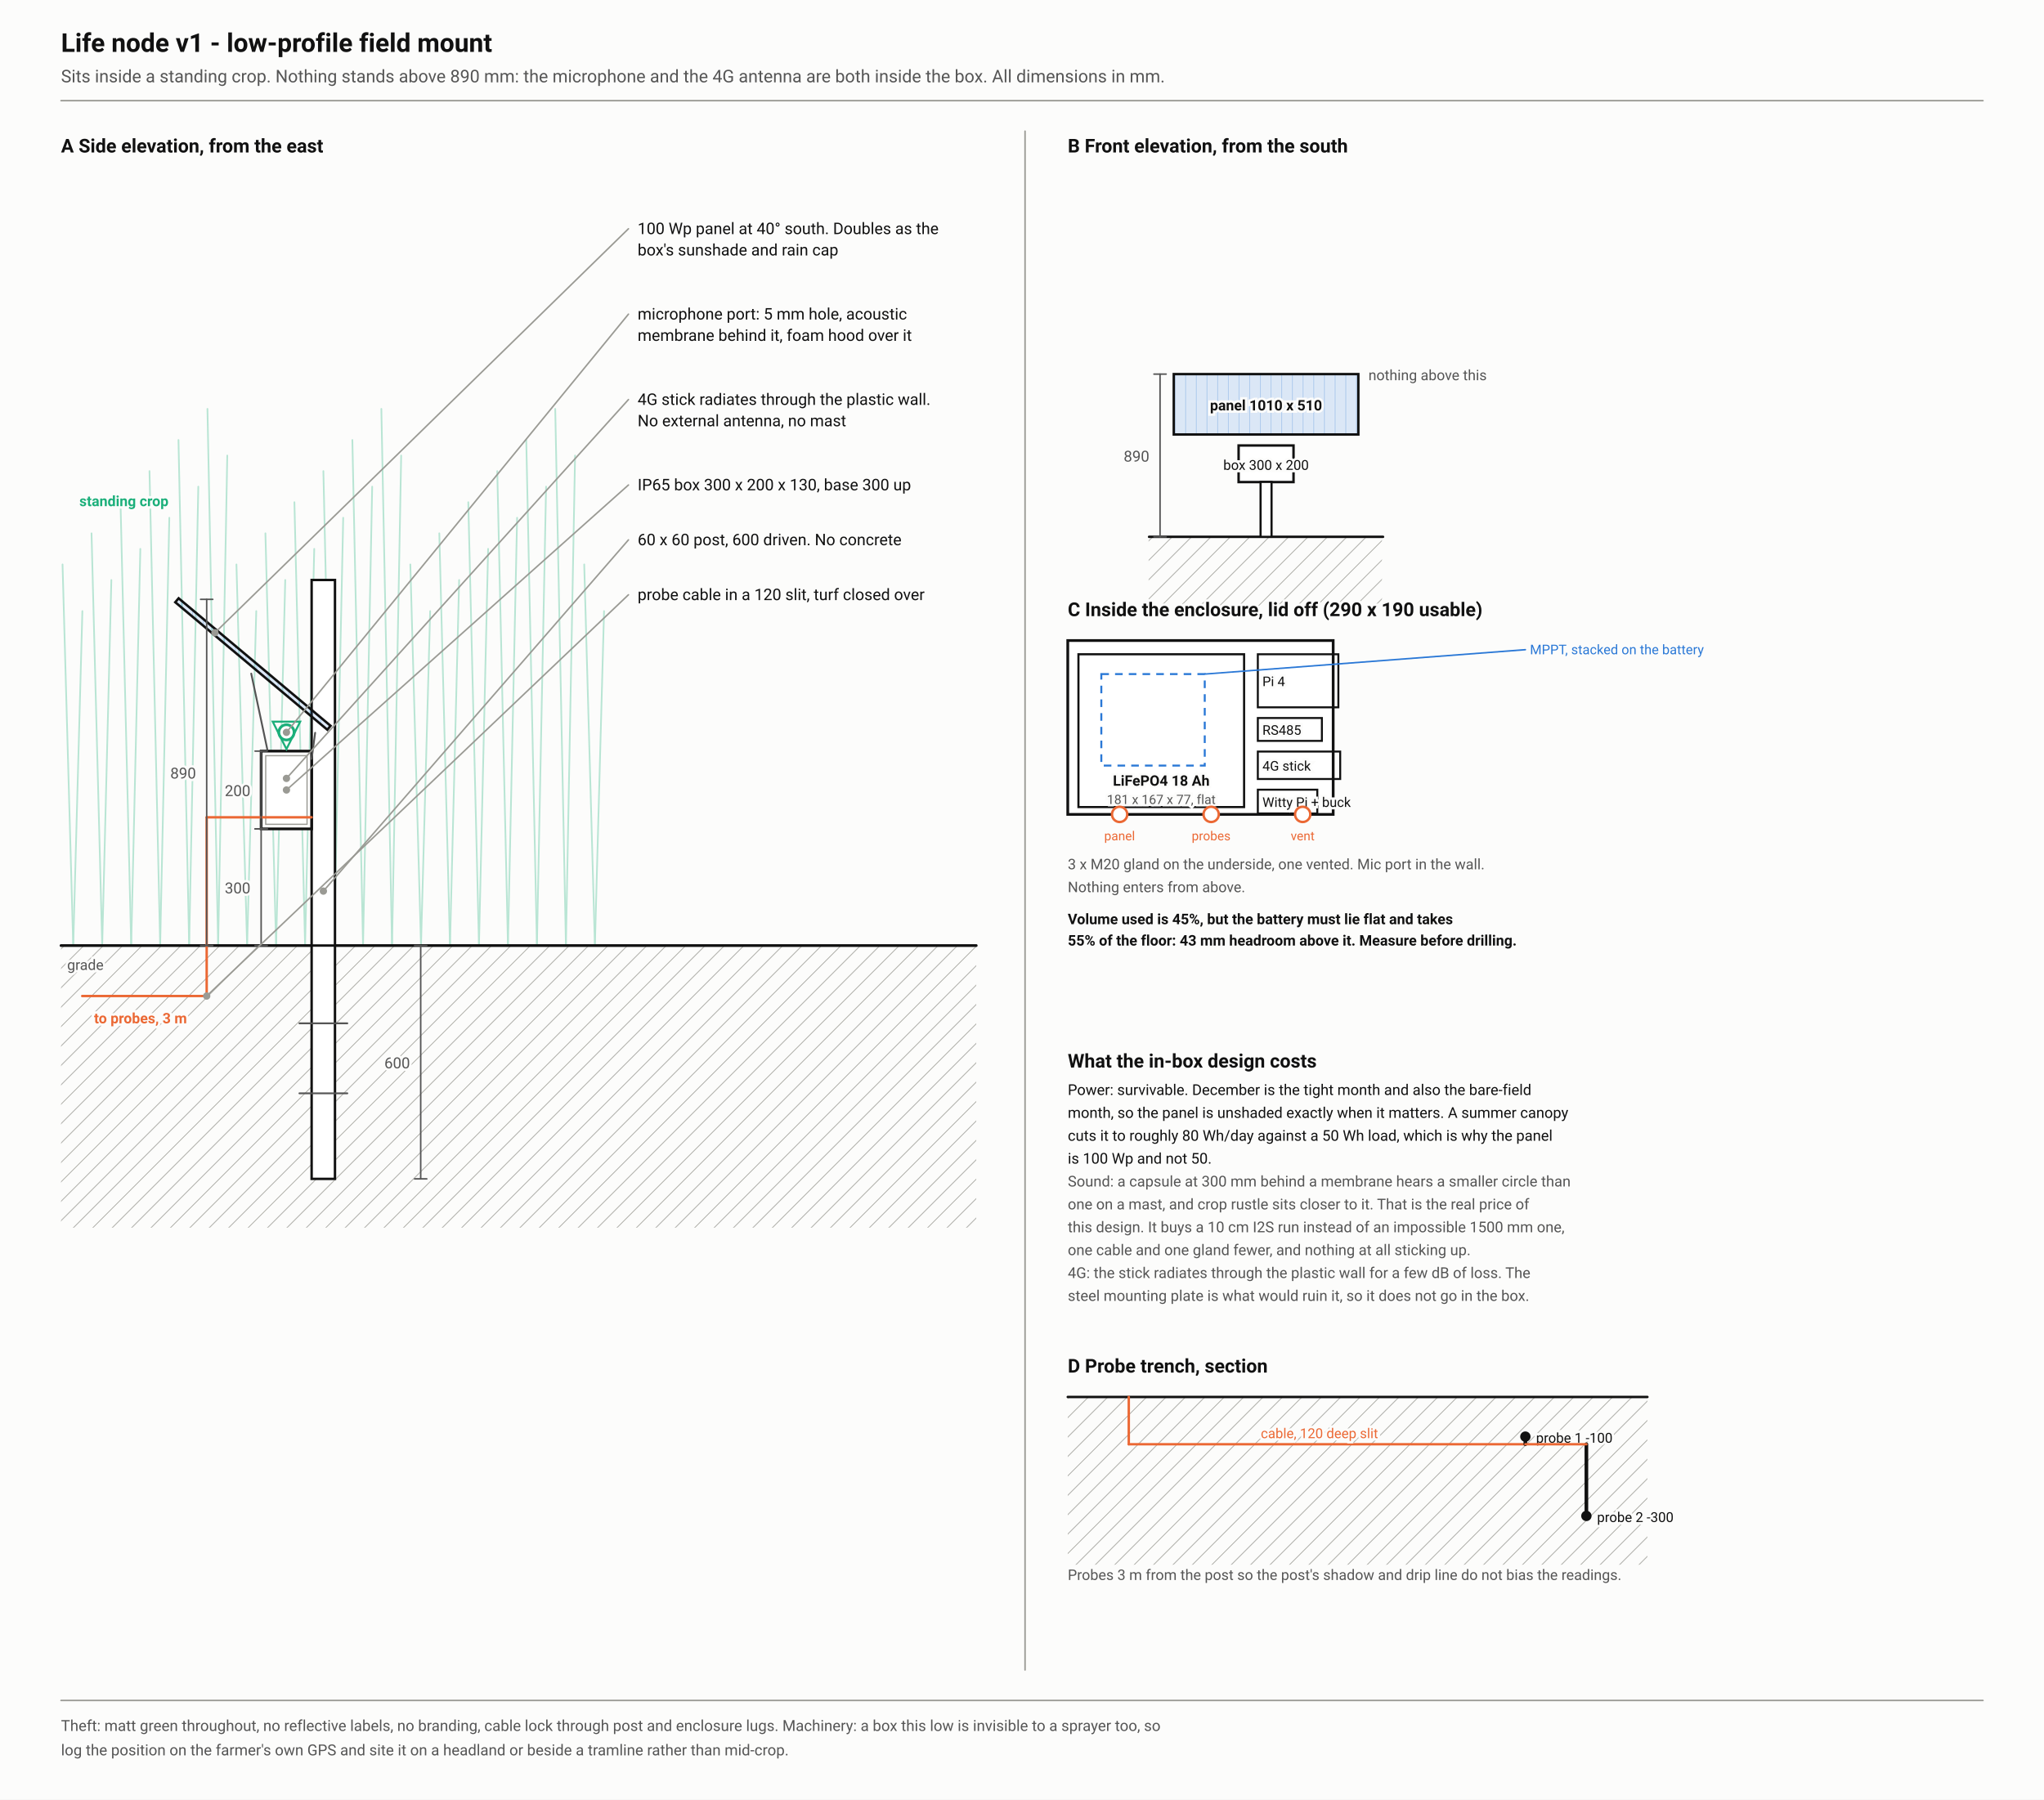
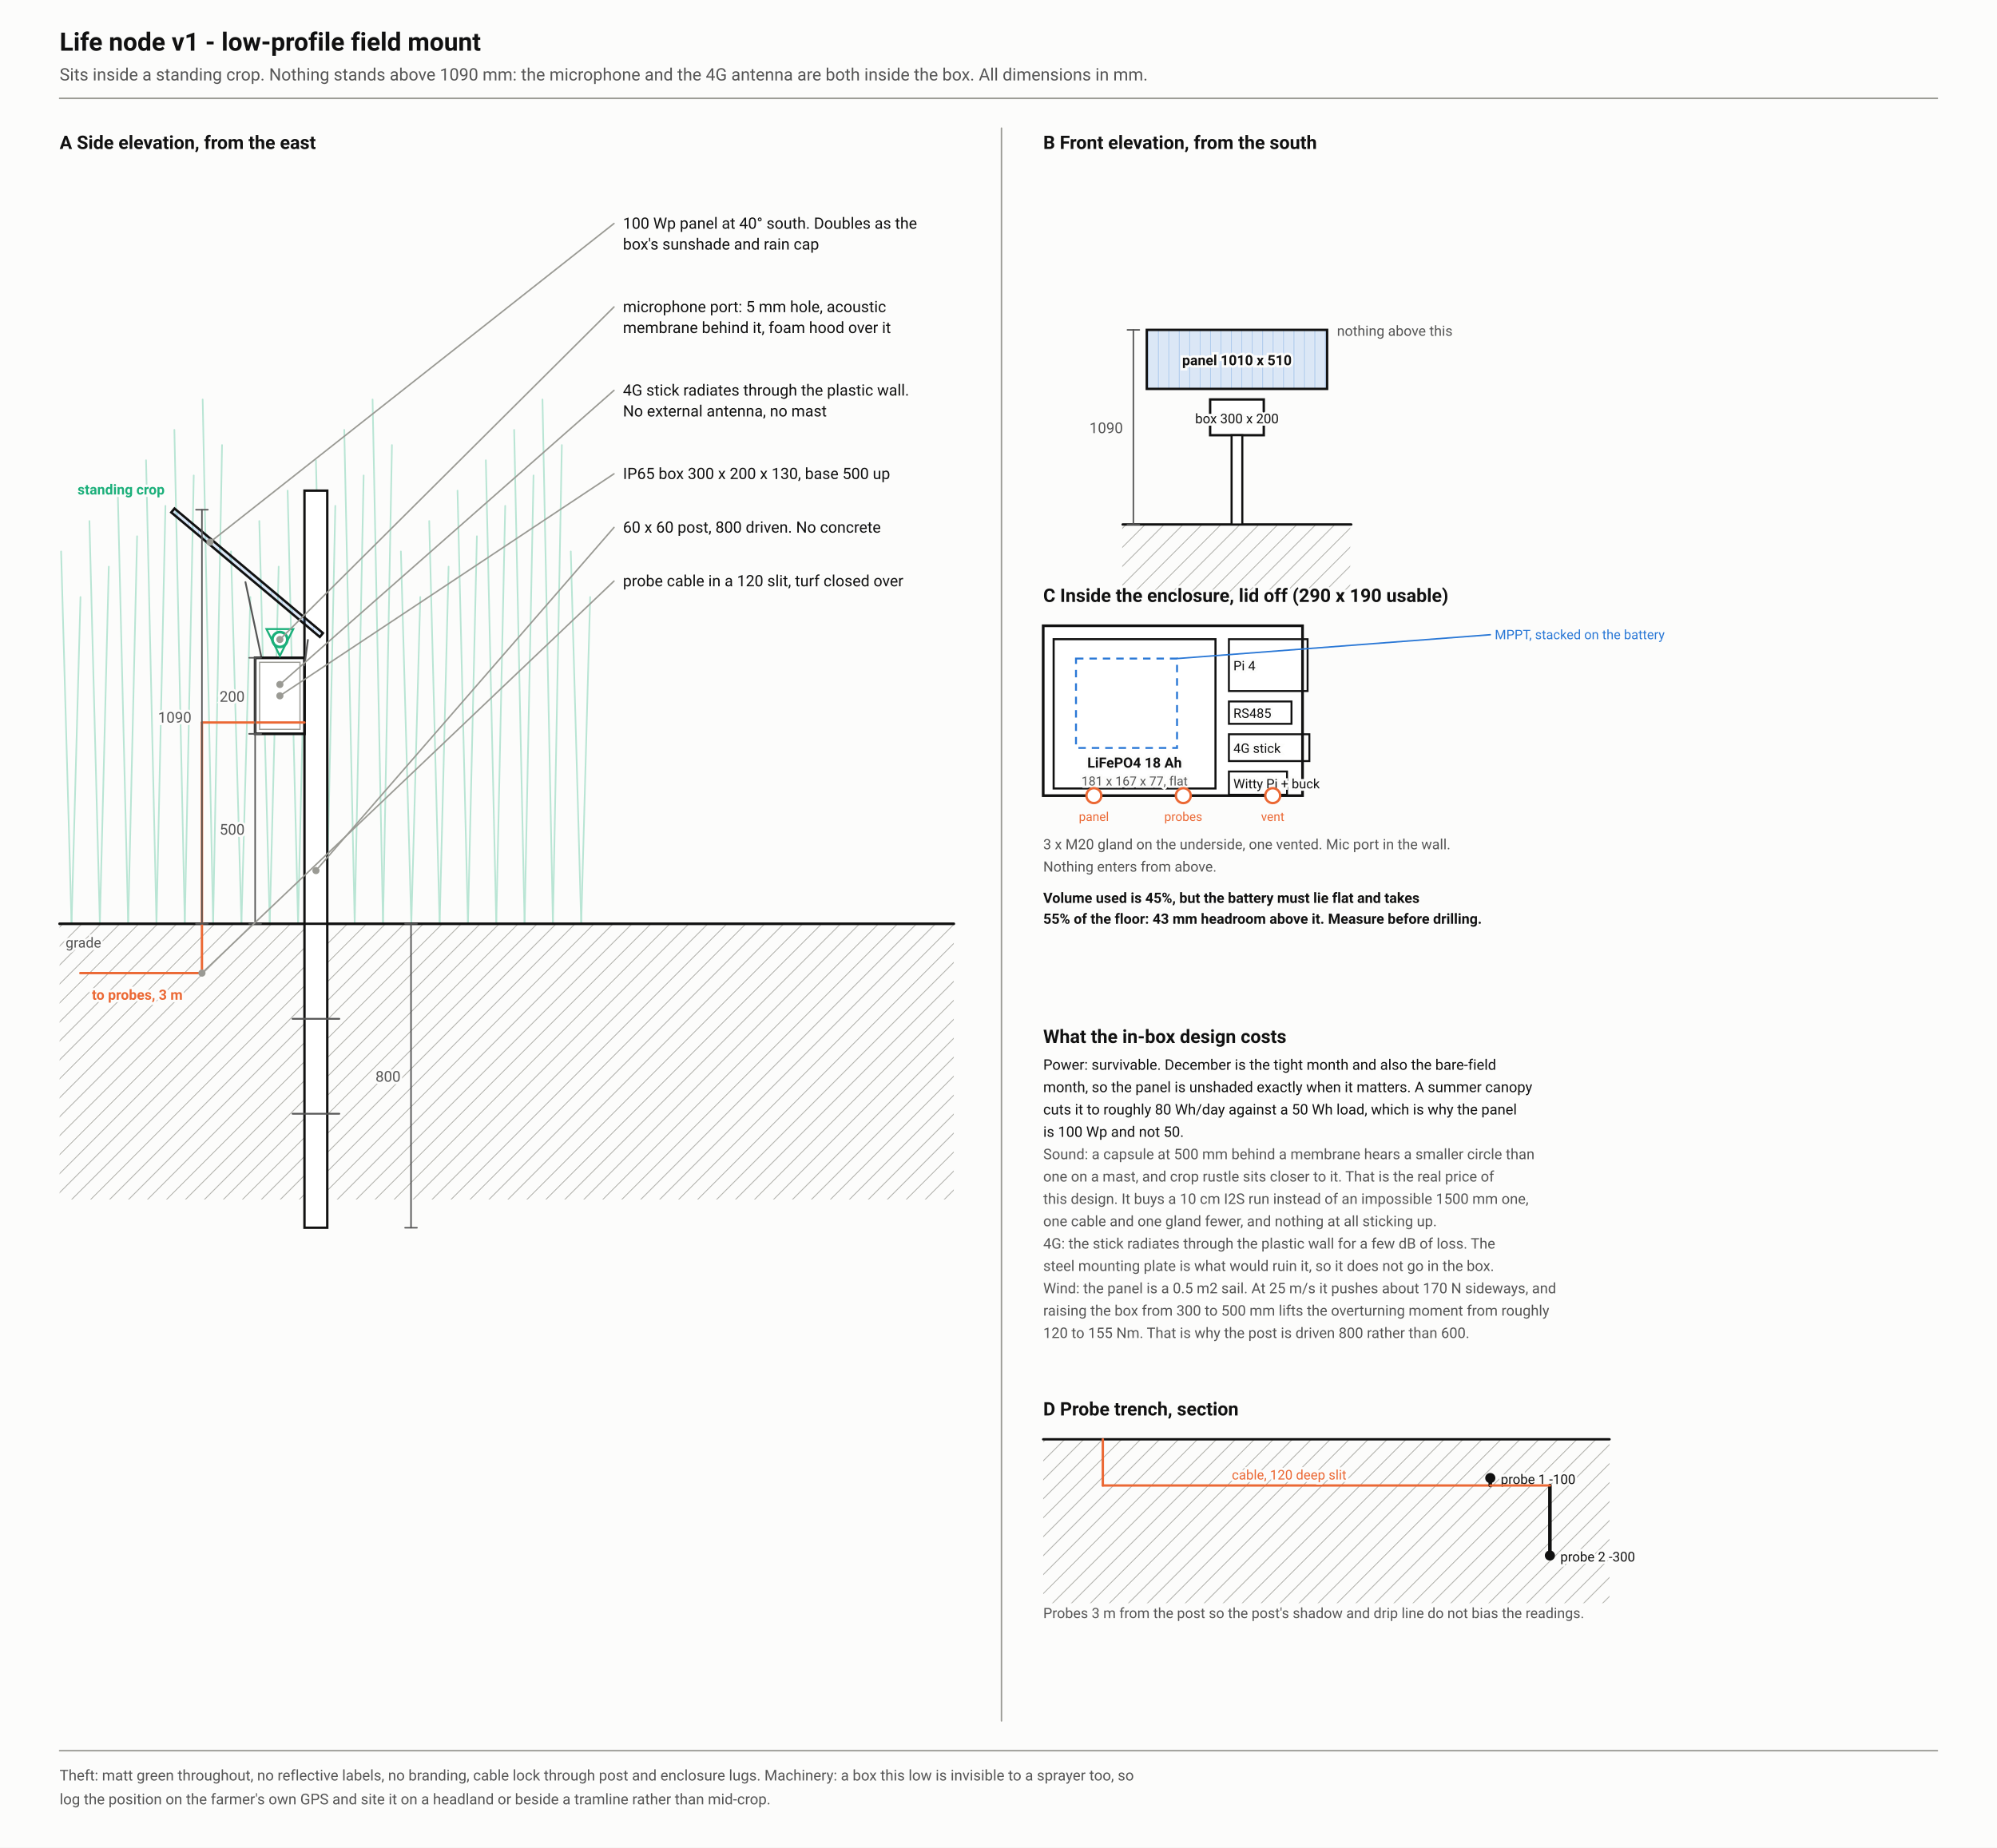
- <svg xmlns="http://www.w3.org/2000/svg" width="1340" height="1180" viewBox="0 0 1340 1180" font-family="ui-sans-serif,system-ui,-apple-system,Segoe UI,Roboto,sans-serif">
+ <svg xmlns="http://www.w3.org/2000/svg" width="1340" height="1240" viewBox="0 0 1340 1240" font-family="ui-sans-serif,system-ui,-apple-system,Segoe UI,Roboto,sans-serif">
  <defs>
    <pattern id="soil" width="9" height="9" patternUnits="userSpaceOnUse" patternTransform="rotate(45)">
      <line x1="0" y1="0" x2="0" y2="9" stroke="#9a9a94" stroke-width="1" />
    </pattern>
    <pattern id="cell" width="7" height="7" patternUnits="userSpaceOnUse">
      <rect width="7" height="7" fill="#2a78d6" opacity="0.16" />
      <line x1="0" y1="0" x2="0" y2="7" stroke="#2a78d6" stroke-width="0.6" opacity="0.45" />
    </pattern>
  </defs>
-   <rect width="1340" height="1180" fill="#fcfcfb" />
+   <rect width="1340" height="1240" fill="#fcfcfb" />
  <text x="40.0" y="34.0" font-size="17" fill="#111111" text-anchor="start" font-weight="600" stroke="#fcfcfb" stroke-width="3.2" paint-order="stroke">Life node v1 - low-profile field mount</text>
-   <text x="40.0" y="54.0" font-size="11.5" fill="#555555" text-anchor="start" font-weight="400" stroke="#fcfcfb" stroke-width="3.2" paint-order="stroke">Sits inside a standing crop. Nothing stands above 890 mm: the microphone and the 4G antenna are both inside the box. All dimensions in mm.</text>
+   <text x="40.0" y="54.0" font-size="11.5" fill="#555555" text-anchor="start" font-weight="400" stroke="#fcfcfb" stroke-width="3.2" paint-order="stroke">Sits inside a standing crop. Nothing stands above 1090 mm: the microphone and the 4G antenna are both inside the box. All dimensions in mm.</text>
  <line x1="40.0" y1="66.0" x2="1300.0" y2="66.0" stroke="#9a9a94" stroke-width="1" stroke-linecap="round" />
-   <line x1="672.0" y1="86.0" x2="672.0" y2="1095.0" stroke="#9a9a94" stroke-width="1" stroke-linecap="round" />
+   <line x1="672.0" y1="86.0" x2="672.0" y2="1155.0" stroke="#9a9a94" stroke-width="1" stroke-linecap="round" />
  <text x="40.0" y="100.0" font-size="12.5" fill="#111111" text-anchor="start" font-weight="600" stroke="#fcfcfb" stroke-width="3.2" paint-order="stroke">A   Side elevation, from the east</text>
  <rect x="40" y="620" width="600" height="185" fill="url(#soil)" opacity="0.8" />
  <g opacity="0.30">
    <line x1="48.0" y1="620.0" x2="41.0" y2="370.1" stroke="#1baf7a" stroke-width="1.1" stroke-linecap="round" />
    <line x1="48.0" y1="620.0" x2="54.0" y2="400.7" stroke="#1baf7a" stroke-width="1.1" stroke-linecap="round" />
    <line x1="67.0" y1="620.0" x2="60.0" y2="349.7" stroke="#1baf7a" stroke-width="1.1" stroke-linecap="round" />
    <line x1="67.0" y1="620.0" x2="73.0" y2="380.3" stroke="#1baf7a" stroke-width="1.1" stroke-linecap="round" />
    <line x1="86.0" y1="620.0" x2="79.0" y2="329.3" stroke="#1baf7a" stroke-width="1.1" stroke-linecap="round" />
    <line x1="86.0" y1="620.0" x2="92.0" y2="359.9" stroke="#1baf7a" stroke-width="1.1" stroke-linecap="round" />
    <line x1="105.0" y1="620.0" x2="98.0" y2="308.9" stroke="#1baf7a" stroke-width="1.1" stroke-linecap="round" />
    <line x1="105.0" y1="620.0" x2="111.0" y2="339.5" stroke="#1baf7a" stroke-width="1.1" stroke-linecap="round" />
    <line x1="124.0" y1="620.0" x2="117.0" y2="288.5" stroke="#1baf7a" stroke-width="1.1" stroke-linecap="round" />
    <line x1="124.0" y1="620.0" x2="130.0" y2="319.1" stroke="#1baf7a" stroke-width="1.1" stroke-linecap="round" />
    <line x1="143.0" y1="620.0" x2="136.0" y2="268.1" stroke="#1baf7a" stroke-width="1.1" stroke-linecap="round" />
    <line x1="143.0" y1="620.0" x2="149.0" y2="298.7" stroke="#1baf7a" stroke-width="1.1" stroke-linecap="round" />
    <line x1="162.0" y1="620.0" x2="155.0" y2="370.1" stroke="#1baf7a" stroke-width="1.1" stroke-linecap="round" />
    <line x1="162.0" y1="620.0" x2="168.0" y2="400.7" stroke="#1baf7a" stroke-width="1.1" stroke-linecap="round" />
    <line x1="181.0" y1="620.0" x2="174.0" y2="349.7" stroke="#1baf7a" stroke-width="1.1" stroke-linecap="round" />
    <line x1="181.0" y1="620.0" x2="187.0" y2="380.3" stroke="#1baf7a" stroke-width="1.1" stroke-linecap="round" />
    <line x1="200.0" y1="620.0" x2="193.0" y2="329.3" stroke="#1baf7a" stroke-width="1.1" stroke-linecap="round" />
    <line x1="200.0" y1="620.0" x2="206.0" y2="359.9" stroke="#1baf7a" stroke-width="1.1" stroke-linecap="round" />
    <line x1="219.0" y1="620.0" x2="212.0" y2="308.9" stroke="#1baf7a" stroke-width="1.1" stroke-linecap="round" />
    <line x1="219.0" y1="620.0" x2="225.0" y2="339.5" stroke="#1baf7a" stroke-width="1.1" stroke-linecap="round" />
    <line x1="238.0" y1="620.0" x2="231.0" y2="288.5" stroke="#1baf7a" stroke-width="1.1" stroke-linecap="round" />
    <line x1="238.0" y1="620.0" x2="244.0" y2="319.1" stroke="#1baf7a" stroke-width="1.1" stroke-linecap="round" />
    <line x1="257.0" y1="620.0" x2="250.0" y2="268.1" stroke="#1baf7a" stroke-width="1.1" stroke-linecap="round" />
    <line x1="257.0" y1="620.0" x2="263.0" y2="298.7" stroke="#1baf7a" stroke-width="1.1" stroke-linecap="round" />
    <line x1="276.0" y1="620.0" x2="269.0" y2="370.1" stroke="#1baf7a" stroke-width="1.1" stroke-linecap="round" />
    <line x1="276.0" y1="620.0" x2="282.0" y2="400.7" stroke="#1baf7a" stroke-width="1.1" stroke-linecap="round" />
    <line x1="295.0" y1="620.0" x2="288.0" y2="349.7" stroke="#1baf7a" stroke-width="1.1" stroke-linecap="round" />
    <line x1="295.0" y1="620.0" x2="301.0" y2="380.3" stroke="#1baf7a" stroke-width="1.1" stroke-linecap="round" />
    <line x1="314.0" y1="620.0" x2="307.0" y2="329.3" stroke="#1baf7a" stroke-width="1.1" stroke-linecap="round" />
    <line x1="314.0" y1="620.0" x2="320.0" y2="359.9" stroke="#1baf7a" stroke-width="1.1" stroke-linecap="round" />
    <line x1="333.0" y1="620.0" x2="326.0" y2="308.9" stroke="#1baf7a" stroke-width="1.1" stroke-linecap="round" />
    <line x1="333.0" y1="620.0" x2="339.0" y2="339.5" stroke="#1baf7a" stroke-width="1.1" stroke-linecap="round" />
    <line x1="352.0" y1="620.0" x2="345.0" y2="288.5" stroke="#1baf7a" stroke-width="1.1" stroke-linecap="round" />
    <line x1="352.0" y1="620.0" x2="358.0" y2="319.1" stroke="#1baf7a" stroke-width="1.1" stroke-linecap="round" />
    <line x1="371.0" y1="620.0" x2="364.0" y2="268.1" stroke="#1baf7a" stroke-width="1.1" stroke-linecap="round" />
    <line x1="371.0" y1="620.0" x2="377.0" y2="298.7" stroke="#1baf7a" stroke-width="1.1" stroke-linecap="round" />
    <line x1="390.0" y1="620.0" x2="383.0" y2="370.1" stroke="#1baf7a" stroke-width="1.1" stroke-linecap="round" />
    <line x1="390.0" y1="620.0" x2="396.0" y2="400.7" stroke="#1baf7a" stroke-width="1.1" stroke-linecap="round" />
  </g>
  <text x="52.0" y="331.9" font-size="9.5" fill="#1baf7a" text-anchor="start" font-weight="600" stroke="#fcfcfb" stroke-width="3.2" paint-order="stroke">standing crop</text>
  <line x1="40.0" y1="620.0" x2="640.0" y2="620.0" stroke="#111111" stroke-width="1.8" stroke-linecap="round" />
  <text x="44.0" y="636.0" font-size="9.5" fill="#555555" text-anchor="start" font-weight="400" stroke="#fcfcfb" stroke-width="3.2" paint-order="stroke">grade</text>
-   <rect x="204.3" y="380.3" width="15.3" height="392.7" fill="#ffffff" stroke="#111111" stroke-width="1.6" />
+   <rect x="204.3" y="329.3" width="15.3" height="494.7" fill="#ffffff" stroke="#111111" stroke-width="1.6" />
  <line x1="204.3" y1="620.0" x2="219.7" y2="620.0" stroke="#111111" stroke-width="1.6" stroke-linecap="round" />
-   <line x1="196.3" y1="671.0" x2="227.7" y2="671.0" stroke="#555555" stroke-width="1.2" stroke-linecap="round" />
-   <line x1="196.3" y1="716.9" x2="227.7" y2="716.9" stroke="#555555" stroke-width="1.2" stroke-linecap="round" />
-   <rect x="171.2" y="492.5" width="33.1" height="51.0" fill="#ffffff" stroke="#111111" stroke-width="1.8" />
-   <rect x="174.2" y="495.5" width="27.1" height="45.0" fill="none" stroke="#9a9a94" stroke-width="0.8" />
-   <polygon points="214.6,478.5 114.9,394.9 117.1,392.3 216.7,475.9" fill="url(#cell)" stroke="#111111" stroke-width="1.6" />
-   <line x1="206.6" y1="480.5" x2="204.3" y2="497.6" stroke="#555555" stroke-width="1.2" stroke-linecap="round" />
-   <line x1="164.7" y1="441.7" x2="175.2" y2="491.2" stroke="#555555" stroke-width="1.2" stroke-linecap="round" />
-   <circle cx="187.8" cy="480.2" r="5" fill="#ffffff" stroke="#1baf7a" stroke-width="1.8" />
-   <polygon points="178.8,473.2 196.8,473.2 187.8,491.2" fill="none" stroke="#1baf7a" stroke-width="1.3" />
-   <line x1="204.3" y1="535.9" x2="135.5" y2="535.9" stroke="#eb6834" stroke-width="1.6" stroke-linecap="round" />
-   <line x1="135.5" y1="535.9" x2="135.5" y2="653.1" stroke="#eb6834" stroke-width="1.6" stroke-linecap="round" />
+   <line x1="196.3" y1="683.8" x2="227.7" y2="683.8" stroke="#555555" stroke-width="1.2" stroke-linecap="round" />
+   <line x1="196.3" y1="747.5" x2="227.7" y2="747.5" stroke="#555555" stroke-width="1.2" stroke-linecap="round" />
+   <rect x="171.2" y="441.5" width="33.1" height="51.0" fill="#ffffff" stroke="#111111" stroke-width="1.8" />
+   <rect x="174.2" y="444.5" width="27.1" height="45.0" fill="none" stroke="#9a9a94" stroke-width="0.8" />
+   <polygon points="214.6,427.5 114.9,343.9 117.1,341.3 216.7,424.9" fill="url(#cell)" stroke="#111111" stroke-width="1.6" />
+   <line x1="206.6" y1="429.5" x2="204.3" y2="446.6" stroke="#555555" stroke-width="1.2" stroke-linecap="round" />
+   <line x1="164.7" y1="390.7" x2="175.2" y2="440.2" stroke="#555555" stroke-width="1.2" stroke-linecap="round" />
+   <circle cx="187.8" cy="429.2" r="5" fill="#ffffff" stroke="#1baf7a" stroke-width="1.8" />
+   <polygon points="178.8,422.2 196.8,422.2 187.8,440.2" fill="none" stroke="#1baf7a" stroke-width="1.3" />
+   <line x1="204.3" y1="484.9" x2="135.5" y2="484.9" stroke="#eb6834" stroke-width="1.6" stroke-linecap="round" />
+   <line x1="135.5" y1="484.9" x2="135.5" y2="653.1" stroke="#eb6834" stroke-width="1.6" stroke-linecap="round" />
  <line x1="135.5" y1="653.1" x2="53.9" y2="653.1" stroke="#eb6834" stroke-width="1.6" stroke-linecap="round" />
  <text x="92.1" y="671.0" font-size="9.5" fill="#eb6834" text-anchor="middle" font-weight="600" stroke="#fcfcfb" stroke-width="3.2" paint-order="stroke">to probes, 3 m</text>
-   <line x1="171.2" y1="620.0" x2="171.2" y2="543.5" stroke="#555555" stroke-width="1" stroke-linecap="round" />
+   <line x1="171.2" y1="620.0" x2="171.2" y2="492.5" stroke="#555555" stroke-width="1" stroke-linecap="round" />
  <line x1="167.2" y1="620.0" x2="175.2" y2="620.0" stroke="#555555" stroke-width="1" stroke-linecap="round" />
-   <line x1="167.2" y1="543.5" x2="175.2" y2="543.5" stroke="#555555" stroke-width="1" stroke-linecap="round" />
-   <text x="164.2" y="585.8" font-size="10" fill="#555555" text-anchor="end" font-weight="400" stroke="#fcfcfb" stroke-width="3.2" paint-order="stroke">300</text>
-   <line x1="171.2" y1="543.5" x2="171.2" y2="492.5" stroke="#555555" stroke-width="1" stroke-linecap="round" />
-   <line x1="167.2" y1="543.5" x2="175.2" y2="543.5" stroke="#555555" stroke-width="1" stroke-linecap="round" />
  <line x1="167.2" y1="492.5" x2="175.2" y2="492.5" stroke="#555555" stroke-width="1" stroke-linecap="round" />
-   <text x="164.2" y="522.0" font-size="10" fill="#555555" text-anchor="end" font-weight="400" stroke="#fcfcfb" stroke-width="3.2" paint-order="stroke">200</text>
-   <line x1="135.5" y1="620.0" x2="135.5" y2="393.0" stroke="#555555" stroke-width="1" stroke-linecap="round" />
+   <text x="164.2" y="560.2" font-size="10" fill="#555555" text-anchor="end" font-weight="400" stroke="#fcfcfb" stroke-width="3.2" paint-order="stroke">500</text>
+   <line x1="171.2" y1="492.5" x2="171.2" y2="441.5" stroke="#555555" stroke-width="1" stroke-linecap="round" />
+   <line x1="167.2" y1="492.5" x2="175.2" y2="492.5" stroke="#555555" stroke-width="1" stroke-linecap="round" />
+   <line x1="167.2" y1="441.5" x2="175.2" y2="441.5" stroke="#555555" stroke-width="1" stroke-linecap="round" />
+   <text x="164.2" y="471.0" font-size="10" fill="#555555" text-anchor="end" font-weight="400" stroke="#fcfcfb" stroke-width="3.2" paint-order="stroke">200</text>
+   <line x1="135.5" y1="620.0" x2="135.5" y2="342.1" stroke="#555555" stroke-width="1" stroke-linecap="round" />
  <line x1="131.5" y1="620.0" x2="139.5" y2="620.0" stroke="#555555" stroke-width="1" stroke-linecap="round" />
-   <line x1="131.5" y1="393.0" x2="139.5" y2="393.0" stroke="#555555" stroke-width="1" stroke-linecap="round" />
-   <text x="128.5" y="510.5" font-size="10" fill="#555555" text-anchor="end" font-weight="400" stroke="#fcfcfb" stroke-width="3.2" paint-order="stroke">890</text>
-   <line x1="275.8" y1="620.0" x2="275.8" y2="773.0" stroke="#555555" stroke-width="1" stroke-linecap="round" />
+   <line x1="131.5" y1="342.1" x2="139.5" y2="342.1" stroke="#555555" stroke-width="1" stroke-linecap="round" />
+   <text x="128.5" y="485.0" font-size="10" fill="#555555" text-anchor="end" font-weight="400" stroke="#fcfcfb" stroke-width="3.2" paint-order="stroke">1090</text>
+   <line x1="275.8" y1="620.0" x2="275.8" y2="824.0" stroke="#555555" stroke-width="1" stroke-linecap="round" />
  <line x1="271.8" y1="620.0" x2="279.8" y2="620.0" stroke="#555555" stroke-width="1" stroke-linecap="round" />
-   <line x1="271.8" y1="773.0" x2="279.8" y2="773.0" stroke="#555555" stroke-width="1" stroke-linecap="round" />
-   <text x="268.8" y="700.5" font-size="10" fill="#555555" text-anchor="end" font-weight="400" stroke="#fcfcfb" stroke-width="3.2" paint-order="stroke">600</text>
-   <line x1="140.9" y1="414.9" x2="412.0" y2="150.0" stroke="#9a9a94" stroke-width="1" stroke-linecap="round" />
-   <circle cx="140.9" cy="414.9" r="2.4" fill="#9a9a94" stroke="none" stroke-width="1" />
+   <line x1="271.8" y1="824.0" x2="279.8" y2="824.0" stroke="#555555" stroke-width="1" stroke-linecap="round" />
+   <text x="268.8" y="726.0" font-size="10" fill="#555555" text-anchor="end" font-weight="400" stroke="#fcfcfb" stroke-width="3.2" paint-order="stroke">800</text>
+   <line x1="140.9" y1="363.9" x2="412.0" y2="150.0" stroke="#9a9a94" stroke-width="1" stroke-linecap="round" />
+   <circle cx="140.9" cy="363.9" r="2.4" fill="#9a9a94" stroke="none" stroke-width="1" />
  <text x="418.0" y="153.5" font-size="10.5" fill="#111111" text-anchor="start" font-weight="400" stroke="#fcfcfb" stroke-width="3.2" paint-order="stroke">100 Wp panel at 40° south. Doubles as the</text>
  <text x="418.0" y="167.5" font-size="10.5" fill="#111111" text-anchor="start" font-weight="400" stroke="#fcfcfb" stroke-width="3.2" paint-order="stroke">box's sunshade and rain cap</text>
-   <line x1="187.8" y1="480.2" x2="412.0" y2="206.0" stroke="#9a9a94" stroke-width="1" stroke-linecap="round" />
-   <circle cx="187.8" cy="480.2" r="2.4" fill="#9a9a94" stroke="none" stroke-width="1" />
+   <line x1="187.8" y1="429.2" x2="412.0" y2="206.0" stroke="#9a9a94" stroke-width="1" stroke-linecap="round" />
+   <circle cx="187.8" cy="429.2" r="2.4" fill="#9a9a94" stroke="none" stroke-width="1" />
  <text x="418.0" y="209.5" font-size="10.5" fill="#111111" text-anchor="start" font-weight="400" stroke="#fcfcfb" stroke-width="3.2" paint-order="stroke">microphone port: 5 mm hole, acoustic</text>
  <text x="418.0" y="223.5" font-size="10.5" fill="#111111" text-anchor="start" font-weight="400" stroke="#fcfcfb" stroke-width="3.2" paint-order="stroke">membrane behind it, foam hood over it</text>
-   <line x1="187.8" y1="510.4" x2="412.0" y2="262.0" stroke="#9a9a94" stroke-width="1" stroke-linecap="round" />
-   <circle cx="187.8" cy="510.4" r="2.4" fill="#9a9a94" stroke="none" stroke-width="1" />
+   <line x1="187.8" y1="459.4" x2="412.0" y2="262.0" stroke="#9a9a94" stroke-width="1" stroke-linecap="round" />
+   <circle cx="187.8" cy="459.4" r="2.4" fill="#9a9a94" stroke="none" stroke-width="1" />
  <text x="418.0" y="265.5" font-size="10.5" fill="#111111" text-anchor="start" font-weight="400" stroke="#fcfcfb" stroke-width="3.2" paint-order="stroke">4G stick radiates through the plastic wall.</text>
  <text x="418.0" y="279.5" font-size="10.5" fill="#111111" text-anchor="start" font-weight="400" stroke="#fcfcfb" stroke-width="3.2" paint-order="stroke">No external antenna, no mast</text>
-   <line x1="187.8" y1="518.0" x2="412.0" y2="318.0" stroke="#9a9a94" stroke-width="1" stroke-linecap="round" />
-   <circle cx="187.8" cy="518.0" r="2.4" fill="#9a9a94" stroke="none" stroke-width="1" />
-   <text x="418.0" y="321.5" font-size="10.5" fill="#111111" text-anchor="start" font-weight="400" stroke="#fcfcfb" stroke-width="3.2" paint-order="stroke">IP65 box 300 x 200 x 130, base 300 up</text>
+   <line x1="187.8" y1="467.0" x2="412.0" y2="318.0" stroke="#9a9a94" stroke-width="1" stroke-linecap="round" />
+   <circle cx="187.8" cy="467.0" r="2.4" fill="#9a9a94" stroke="none" stroke-width="1" />
+   <text x="418.0" y="321.5" font-size="10.5" fill="#111111" text-anchor="start" font-weight="400" stroke="#fcfcfb" stroke-width="3.2" paint-order="stroke">IP65 box 300 x 200 x 130, base 500 up</text>
  <line x1="212.0" y1="584.3" x2="412.0" y2="354.0" stroke="#9a9a94" stroke-width="1" stroke-linecap="round" />
  <circle cx="212.0" cy="584.3" r="2.4" fill="#9a9a94" stroke="none" stroke-width="1" />
-   <text x="418.0" y="357.5" font-size="10.5" fill="#111111" text-anchor="start" font-weight="400" stroke="#fcfcfb" stroke-width="3.2" paint-order="stroke">60 x 60 post, 600 driven. No concrete</text>
+   <text x="418.0" y="357.5" font-size="10.5" fill="#111111" text-anchor="start" font-weight="400" stroke="#fcfcfb" stroke-width="3.2" paint-order="stroke">60 x 60 post, 800 driven. No concrete</text>
  <line x1="135.5" y1="653.1" x2="412.0" y2="390.0" stroke="#9a9a94" stroke-width="1" stroke-linecap="round" />
  <circle cx="135.5" cy="653.1" r="2.4" fill="#9a9a94" stroke="none" stroke-width="1" />
  <text x="418.0" y="393.5" font-size="10.5" fill="#111111" text-anchor="start" font-weight="400" stroke="#fcfcfb" stroke-width="3.2" paint-order="stroke">probe cable in a 120 slit, turf closed over</text>
  <text x="700.0" y="100.0" font-size="12.5" fill="#111111" text-anchor="start" font-weight="600" stroke="#fcfcfb" stroke-width="3.2" paint-order="stroke">B   Front elevation, from the south</text>
  <rect x="753" y="352" width="153" height="46" fill="url(#soil)" opacity="0.8" />
  <line x1="753.3" y1="352.0" x2="906.7" y2="352.0" stroke="#111111" stroke-width="1.6" stroke-linecap="round" />
-   <rect x="769.5" y="245.3" width="121.0" height="39.6" fill="url(#cell)" stroke="#111111" stroke-width="1.6" />
-   <text x="830.0" y="269.1" font-size="9.5" fill="#111111" text-anchor="middle" font-weight="600" stroke="#fcfcfb" stroke-width="3.2" paint-order="stroke">panel 1010 x 510</text>
-   <rect x="812.0" y="292.1" width="36.0" height="24.0" fill="#ffffff" stroke="#111111" stroke-width="1.6" />
-   <text x="830.0" y="308.1" font-size="9" fill="#111111" text-anchor="middle" font-weight="400" stroke="#fcfcfb" stroke-width="3.2" paint-order="stroke">box 300 x 200</text>
-   <rect x="826.4" y="316.0" width="7.2" height="36.0" fill="#ffffff" stroke="#111111" stroke-width="1.4" />
-   <line x1="760.5" y1="352.0" x2="760.5" y2="245.3" stroke="#555555" stroke-width="1" stroke-linecap="round" />
+   <rect x="769.5" y="221.4" width="121.0" height="39.6" fill="url(#cell)" stroke="#111111" stroke-width="1.6" />
+   <text x="830.0" y="245.1" font-size="9.5" fill="#111111" text-anchor="middle" font-weight="600" stroke="#fcfcfb" stroke-width="3.2" paint-order="stroke">panel 1010 x 510</text>
+   <rect x="812.0" y="268.1" width="36.0" height="24.0" fill="#ffffff" stroke="#111111" stroke-width="1.6" />
+   <text x="830.0" y="284.1" font-size="9" fill="#111111" text-anchor="middle" font-weight="400" stroke="#fcfcfb" stroke-width="3.2" paint-order="stroke">box 300 x 200</text>
+   <rect x="826.4" y="292.1" width="7.2" height="59.9" fill="#ffffff" stroke="#111111" stroke-width="1.4" />
+   <line x1="760.5" y1="352.0" x2="760.5" y2="221.4" stroke="#555555" stroke-width="1" stroke-linecap="round" />
  <line x1="756.5" y1="352.0" x2="764.5" y2="352.0" stroke="#555555" stroke-width="1" stroke-linecap="round" />
-   <line x1="756.5" y1="245.3" x2="764.5" y2="245.3" stroke="#555555" stroke-width="1" stroke-linecap="round" />
-   <text x="753.5" y="302.7" font-size="10" fill="#555555" text-anchor="end" font-weight="400" stroke="#fcfcfb" stroke-width="3.2" paint-order="stroke">890</text>
-   <text x="897.1" y="249.3" font-size="9.5" fill="#555555" text-anchor="start" font-weight="400" stroke="#fcfcfb" stroke-width="3.2" paint-order="stroke">nothing above this</text>
+   <line x1="756.5" y1="221.4" x2="764.5" y2="221.4" stroke="#555555" stroke-width="1" stroke-linecap="round" />
+   <text x="753.5" y="290.7" font-size="10" fill="#555555" text-anchor="end" font-weight="400" stroke="#fcfcfb" stroke-width="3.2" paint-order="stroke">1090</text>
+   <text x="897.1" y="225.4" font-size="9.5" fill="#555555" text-anchor="start" font-weight="400" stroke="#fcfcfb" stroke-width="3.2" paint-order="stroke">nothing above this</text>
  <text x="700.0" y="404.0" font-size="12.5" fill="#111111" text-anchor="start" font-weight="600" stroke="#fcfcfb" stroke-width="3.2" paint-order="stroke">C   Inside the enclosure, lid off  (290 x 190 usable)</text>
  <rect x="700.0" y="420.0" width="174.0" height="114.0" fill="#ffffff" stroke="#111111" stroke-width="1.8" />
  <rect x="707.0" y="429.0" width="108.6" height="100.2" fill="none" stroke="#111111" stroke-width="1.4" />
  <text x="761.3" y="515.2" font-size="9.5" fill="#111111" text-anchor="middle" font-weight="600" stroke="#fcfcfb" stroke-width="3.2" paint-order="stroke">LiFePO4 18 Ah</text>
  <text x="761.3" y="527.2" font-size="8.5" fill="#555555" text-anchor="middle" font-weight="400" stroke="#fcfcfb" stroke-width="3.2" paint-order="stroke">181 x 167 x 77, flat</text>
  <rect x="824.6" y="429.0" width="52.8" height="34.8" fill="none" stroke="#111111" stroke-width="1.3" />
  <text x="827.6" y="449.9" font-size="8.8" fill="#111111" text-anchor="start" font-weight="400" stroke="#fcfcfb" stroke-width="3.2" paint-order="stroke">Pi 4</text>
  <rect x="824.6" y="470.8" width="42.0" height="15.0" fill="none" stroke="#111111" stroke-width="1.3" />
  <text x="827.6" y="481.8" font-size="8.8" fill="#111111" text-anchor="start" font-weight="400" stroke="#fcfcfb" stroke-width="3.2" paint-order="stroke">RS485</text>
  <rect x="824.6" y="492.8" width="54.0" height="18.0" fill="none" stroke="#111111" stroke-width="1.3" />
  <text x="827.6" y="505.3" font-size="8.8" fill="#111111" text-anchor="start" font-weight="400" stroke="#fcfcfb" stroke-width="3.2" paint-order="stroke">4G stick</text>
  <rect x="824.6" y="517.8" width="39.0" height="15.6" fill="none" stroke="#111111" stroke-width="1.3" />
  <text x="827.6" y="529.1" font-size="8.8" fill="#111111" text-anchor="start" font-weight="400" stroke="#fcfcfb" stroke-width="3.2" paint-order="stroke">Witty Pi + buck</text>
  <rect x="722.0" y="442.0" width="67.8" height="60.0" fill="none" stroke="#2a78d6" stroke-width="1.3" stroke-dasharray="5 4" />
  <line x1="789.8" y1="442.0" x2="1000.0" y2="426.0" stroke="#2a78d6" stroke-width="1" stroke-linecap="round" />
  <text x="1003.0" y="429.0" font-size="8.8" fill="#2a78d6" text-anchor="start" font-weight="400" stroke="#fcfcfb" stroke-width="3.2" paint-order="stroke">MPPT, stacked on the battery</text>
  <circle cx="734.0" cy="534.0" r="5" fill="#ffffff" stroke="#eb6834" stroke-width="1.6" />
  <text x="734.0" y="551.0" font-size="8.3" fill="#eb6834" text-anchor="middle" font-weight="400" stroke="#fcfcfb" stroke-width="3.2" paint-order="stroke">panel</text>
  <circle cx="794.0" cy="534.0" r="5" fill="#ffffff" stroke="#eb6834" stroke-width="1.6" />
  <text x="794.0" y="551.0" font-size="8.3" fill="#eb6834" text-anchor="middle" font-weight="400" stroke="#fcfcfb" stroke-width="3.2" paint-order="stroke">probes</text>
  <circle cx="854.0" cy="534.0" r="5" fill="#ffffff" stroke="#eb6834" stroke-width="1.6" />
  <text x="854.0" y="551.0" font-size="8.3" fill="#eb6834" text-anchor="middle" font-weight="400" stroke="#fcfcfb" stroke-width="3.2" paint-order="stroke">vent</text>
  <text x="700.0" y="570.0" font-size="9.6" fill="#555555" text-anchor="start" font-weight="400" stroke="#fcfcfb" stroke-width="3.2" paint-order="stroke">3 x M20 gland on the underside, one vented. Mic port in the wall.</text>
  <text x="700.0" y="585.0" font-size="9.6" fill="#555555" text-anchor="start" font-weight="400" stroke="#fcfcfb" stroke-width="3.2" paint-order="stroke">Nothing enters from above.</text>
  <text x="700.0" y="606.0" font-size="9.6" fill="#111111" text-anchor="start" font-weight="600" stroke="#fcfcfb" stroke-width="3.2" paint-order="stroke">Volume used is 45%, but the battery must lie flat and takes</text>
  <text x="700.0" y="620.0" font-size="9.6" fill="#111111" text-anchor="start" font-weight="600" stroke="#fcfcfb" stroke-width="3.2" paint-order="stroke">55% of the floor: 43 mm headroom above it. Measure before drilling.</text>
  <text x="700.0" y="700.0" font-size="12.5" fill="#111111" text-anchor="start" font-weight="600" stroke="#fcfcfb" stroke-width="3.2" paint-order="stroke">What the in-box design costs</text>
  <text x="700.0" y="718.0" font-size="9.8" fill="#111111" text-anchor="start" font-weight="400" stroke="#fcfcfb" stroke-width="3.2" paint-order="stroke">Power: survivable. December is the tight month and also the bare-field</text>
  <text x="700.0" y="733.0" font-size="9.8" fill="#111111" text-anchor="start" font-weight="400" stroke="#fcfcfb" stroke-width="3.2" paint-order="stroke">month, so the panel is unshaded exactly when it matters. A summer canopy</text>
  <text x="700.0" y="748.0" font-size="9.8" fill="#111111" text-anchor="start" font-weight="400" stroke="#fcfcfb" stroke-width="3.2" paint-order="stroke">cuts it to roughly 80 Wh/day against a 50 Wh load, which is why the panel</text>
  <text x="700.0" y="763.0" font-size="9.8" fill="#111111" text-anchor="start" font-weight="400" stroke="#fcfcfb" stroke-width="3.2" paint-order="stroke">is 100 Wp and not 50.</text>
-   <text x="700.0" y="778.0" font-size="9.8" fill="#555555" text-anchor="start" font-weight="400" stroke="#fcfcfb" stroke-width="3.2" paint-order="stroke">Sound: a capsule at 300 mm behind a membrane hears a smaller circle than</text>
+   <text x="700.0" y="778.0" font-size="9.8" fill="#555555" text-anchor="start" font-weight="400" stroke="#fcfcfb" stroke-width="3.2" paint-order="stroke">Sound: a capsule at 500 mm behind a membrane hears a smaller circle than</text>
  <text x="700.0" y="793.0" font-size="9.8" fill="#555555" text-anchor="start" font-weight="400" stroke="#fcfcfb" stroke-width="3.2" paint-order="stroke">one on a mast, and crop rustle sits closer to it. That is the real price of</text>
  <text x="700.0" y="808.0" font-size="9.8" fill="#555555" text-anchor="start" font-weight="400" stroke="#fcfcfb" stroke-width="3.2" paint-order="stroke">this design. It buys a 10 cm I2S run instead of an impossible 1500 mm one,</text>
  <text x="700.0" y="823.0" font-size="9.8" fill="#555555" text-anchor="start" font-weight="400" stroke="#fcfcfb" stroke-width="3.2" paint-order="stroke">one cable and one gland fewer, and nothing at all sticking up.</text>
  <text x="700.0" y="838.0" font-size="9.8" fill="#555555" text-anchor="start" font-weight="400" stroke="#fcfcfb" stroke-width="3.2" paint-order="stroke">4G: the stick radiates through the plastic wall for a few dB of loss. The</text>
  <text x="700.0" y="853.0" font-size="9.8" fill="#555555" text-anchor="start" font-weight="400" stroke="#fcfcfb" stroke-width="3.2" paint-order="stroke">steel mounting plate is what would ruin it, so it does not go in the box.</text>
-   <text x="700.0" y="900.0" font-size="12.5" fill="#111111" text-anchor="start" font-weight="600" stroke="#fcfcfb" stroke-width="3.2" paint-order="stroke">D   Probe trench, section</text>
-   <rect x="700" y="916" width="380" height="110" fill="url(#soil)" opacity="0.8" />
-   <line x1="700.0" y1="916.0" x2="1080.0" y2="916.0" stroke="#111111" stroke-width="1.6" stroke-linecap="round" />
-   <line x1="740.0" y1="916.0" x2="740.0" y2="947.0" stroke="#eb6834" stroke-width="1.6" stroke-linecap="round" />
-   <line x1="740.0" y1="947.0" x2="1000.0" y2="947.0" stroke="#eb6834" stroke-width="1.6" stroke-linecap="round" />
-   <text x="865.0" y="943.0" font-size="9" fill="#eb6834" text-anchor="middle" font-weight="400" stroke="#fcfcfb" stroke-width="3.2" paint-order="stroke">cable, 120 deep slit</text>
-   <line x1="1000.0" y1="947.0" x2="1000.0" y2="942.0" stroke="#111111" stroke-width="2.4" stroke-linecap="round" />
-   <circle cx="1000.0" cy="942.0" r="3.4" fill="#111111" stroke="none" stroke-width="1" />
-   <text x="1007.0" y="946.0" font-size="9" fill="#111111" text-anchor="start" font-weight="400" stroke="#fcfcfb" stroke-width="3.2" paint-order="stroke">probe 1  -100</text>
-   <line x1="1040.0" y1="947.0" x2="1040.0" y2="994.0" stroke="#111111" stroke-width="2.4" stroke-linecap="round" />
-   <circle cx="1040.0" cy="994.0" r="3.4" fill="#111111" stroke="none" stroke-width="1" />
-   <text x="1047.0" y="998.0" font-size="9" fill="#111111" text-anchor="start" font-weight="400" stroke="#fcfcfb" stroke-width="3.2" paint-order="stroke">probe 2  -300</text>
-   <line x1="1000.0" y1="947.0" x2="1040.0" y2="947.0" stroke="#eb6834" stroke-width="1.6" stroke-linecap="round" />
-   <text x="700.0" y="1036.0" font-size="9.6" fill="#555555" text-anchor="start" font-weight="400" stroke="#fcfcfb" stroke-width="3.2" paint-order="stroke">Probes 3 m from the post so the post's shadow and drip line do not bias the readings.</text>
-   <line x1="40.0" y1="1115.0" x2="1300.0" y2="1115.0" stroke="#9a9a94" stroke-width="1" stroke-linecap="round" />
-   <text x="40.0" y="1135.0" font-size="10" fill="#555555" text-anchor="start" font-weight="400" stroke="#fcfcfb" stroke-width="3.2" paint-order="stroke">Theft: matt green throughout, no reflective labels, no branding, cable lock through post and enclosure lugs. Machinery: a box this low is invisible to a sprayer too, so</text>
-   <text x="40.0" y="1151.0" font-size="10" fill="#555555" text-anchor="start" font-weight="400" stroke="#fcfcfb" stroke-width="3.2" paint-order="stroke">log the position on the farmer's own GPS and site it on a headland or beside a tramline rather than mid-crop.</text>
+   <text x="700.0" y="868.0" font-size="9.8" fill="#555555" text-anchor="start" font-weight="400" stroke="#fcfcfb" stroke-width="3.2" paint-order="stroke">Wind: the panel is a 0.5 m2 sail. At 25 m/s it pushes about 170 N sideways, and</text>
+   <text x="700.0" y="883.0" font-size="9.8" fill="#555555" text-anchor="start" font-weight="400" stroke="#fcfcfb" stroke-width="3.2" paint-order="stroke">raising the box from 300 to 500 mm lifts the overturning moment from roughly</text>
+   <text x="700.0" y="898.0" font-size="9.8" fill="#555555" text-anchor="start" font-weight="400" stroke="#fcfcfb" stroke-width="3.2" paint-order="stroke">120 to 155 Nm. That is why the post is driven 800 rather than 600.</text>
+   <text x="700.0" y="950.0" font-size="12.5" fill="#111111" text-anchor="start" font-weight="600" stroke="#fcfcfb" stroke-width="3.2" paint-order="stroke">D   Probe trench, section</text>
+   <rect x="700" y="966" width="380" height="110" fill="url(#soil)" opacity="0.8" />
+   <line x1="700.0" y1="966.0" x2="1080.0" y2="966.0" stroke="#111111" stroke-width="1.6" stroke-linecap="round" />
+   <line x1="740.0" y1="966.0" x2="740.0" y2="997.0" stroke="#eb6834" stroke-width="1.6" stroke-linecap="round" />
+   <line x1="740.0" y1="997.0" x2="1000.0" y2="997.0" stroke="#eb6834" stroke-width="1.6" stroke-linecap="round" />
+   <text x="865.0" y="993.0" font-size="9" fill="#eb6834" text-anchor="middle" font-weight="400" stroke="#fcfcfb" stroke-width="3.2" paint-order="stroke">cable, 120 deep slit</text>
+   <line x1="1000.0" y1="997.0" x2="1000.0" y2="992.0" stroke="#111111" stroke-width="2.4" stroke-linecap="round" />
+   <circle cx="1000.0" cy="992.0" r="3.4" fill="#111111" stroke="none" stroke-width="1" />
+   <text x="1007.0" y="996.0" font-size="9" fill="#111111" text-anchor="start" font-weight="400" stroke="#fcfcfb" stroke-width="3.2" paint-order="stroke">probe 1  -100</text>
+   <line x1="1040.0" y1="997.0" x2="1040.0" y2="1044.0" stroke="#111111" stroke-width="2.4" stroke-linecap="round" />
+   <circle cx="1040.0" cy="1044.0" r="3.4" fill="#111111" stroke="none" stroke-width="1" />
+   <text x="1047.0" y="1048.0" font-size="9" fill="#111111" text-anchor="start" font-weight="400" stroke="#fcfcfb" stroke-width="3.2" paint-order="stroke">probe 2  -300</text>
+   <line x1="1000.0" y1="997.0" x2="1040.0" y2="997.0" stroke="#eb6834" stroke-width="1.6" stroke-linecap="round" />
+   <text x="700.0" y="1086.0" font-size="9.6" fill="#555555" text-anchor="start" font-weight="400" stroke="#fcfcfb" stroke-width="3.2" paint-order="stroke">Probes 3 m from the post so the post's shadow and drip line do not bias the readings.</text>
+   <line x1="40.0" y1="1175.0" x2="1300.0" y2="1175.0" stroke="#9a9a94" stroke-width="1" stroke-linecap="round" />
+   <text x="40.0" y="1195.0" font-size="10" fill="#555555" text-anchor="start" font-weight="400" stroke="#fcfcfb" stroke-width="3.2" paint-order="stroke">Theft: matt green throughout, no reflective labels, no branding, cable lock through post and enclosure lugs. Machinery: a box this low is invisible to a sprayer too, so</text>
+   <text x="40.0" y="1211.0" font-size="10" fill="#555555" text-anchor="start" font-weight="400" stroke="#fcfcfb" stroke-width="3.2" paint-order="stroke">log the position on the farmer's own GPS and site it on a headland or beside a tramline rather than mid-crop.</text>
</svg>
